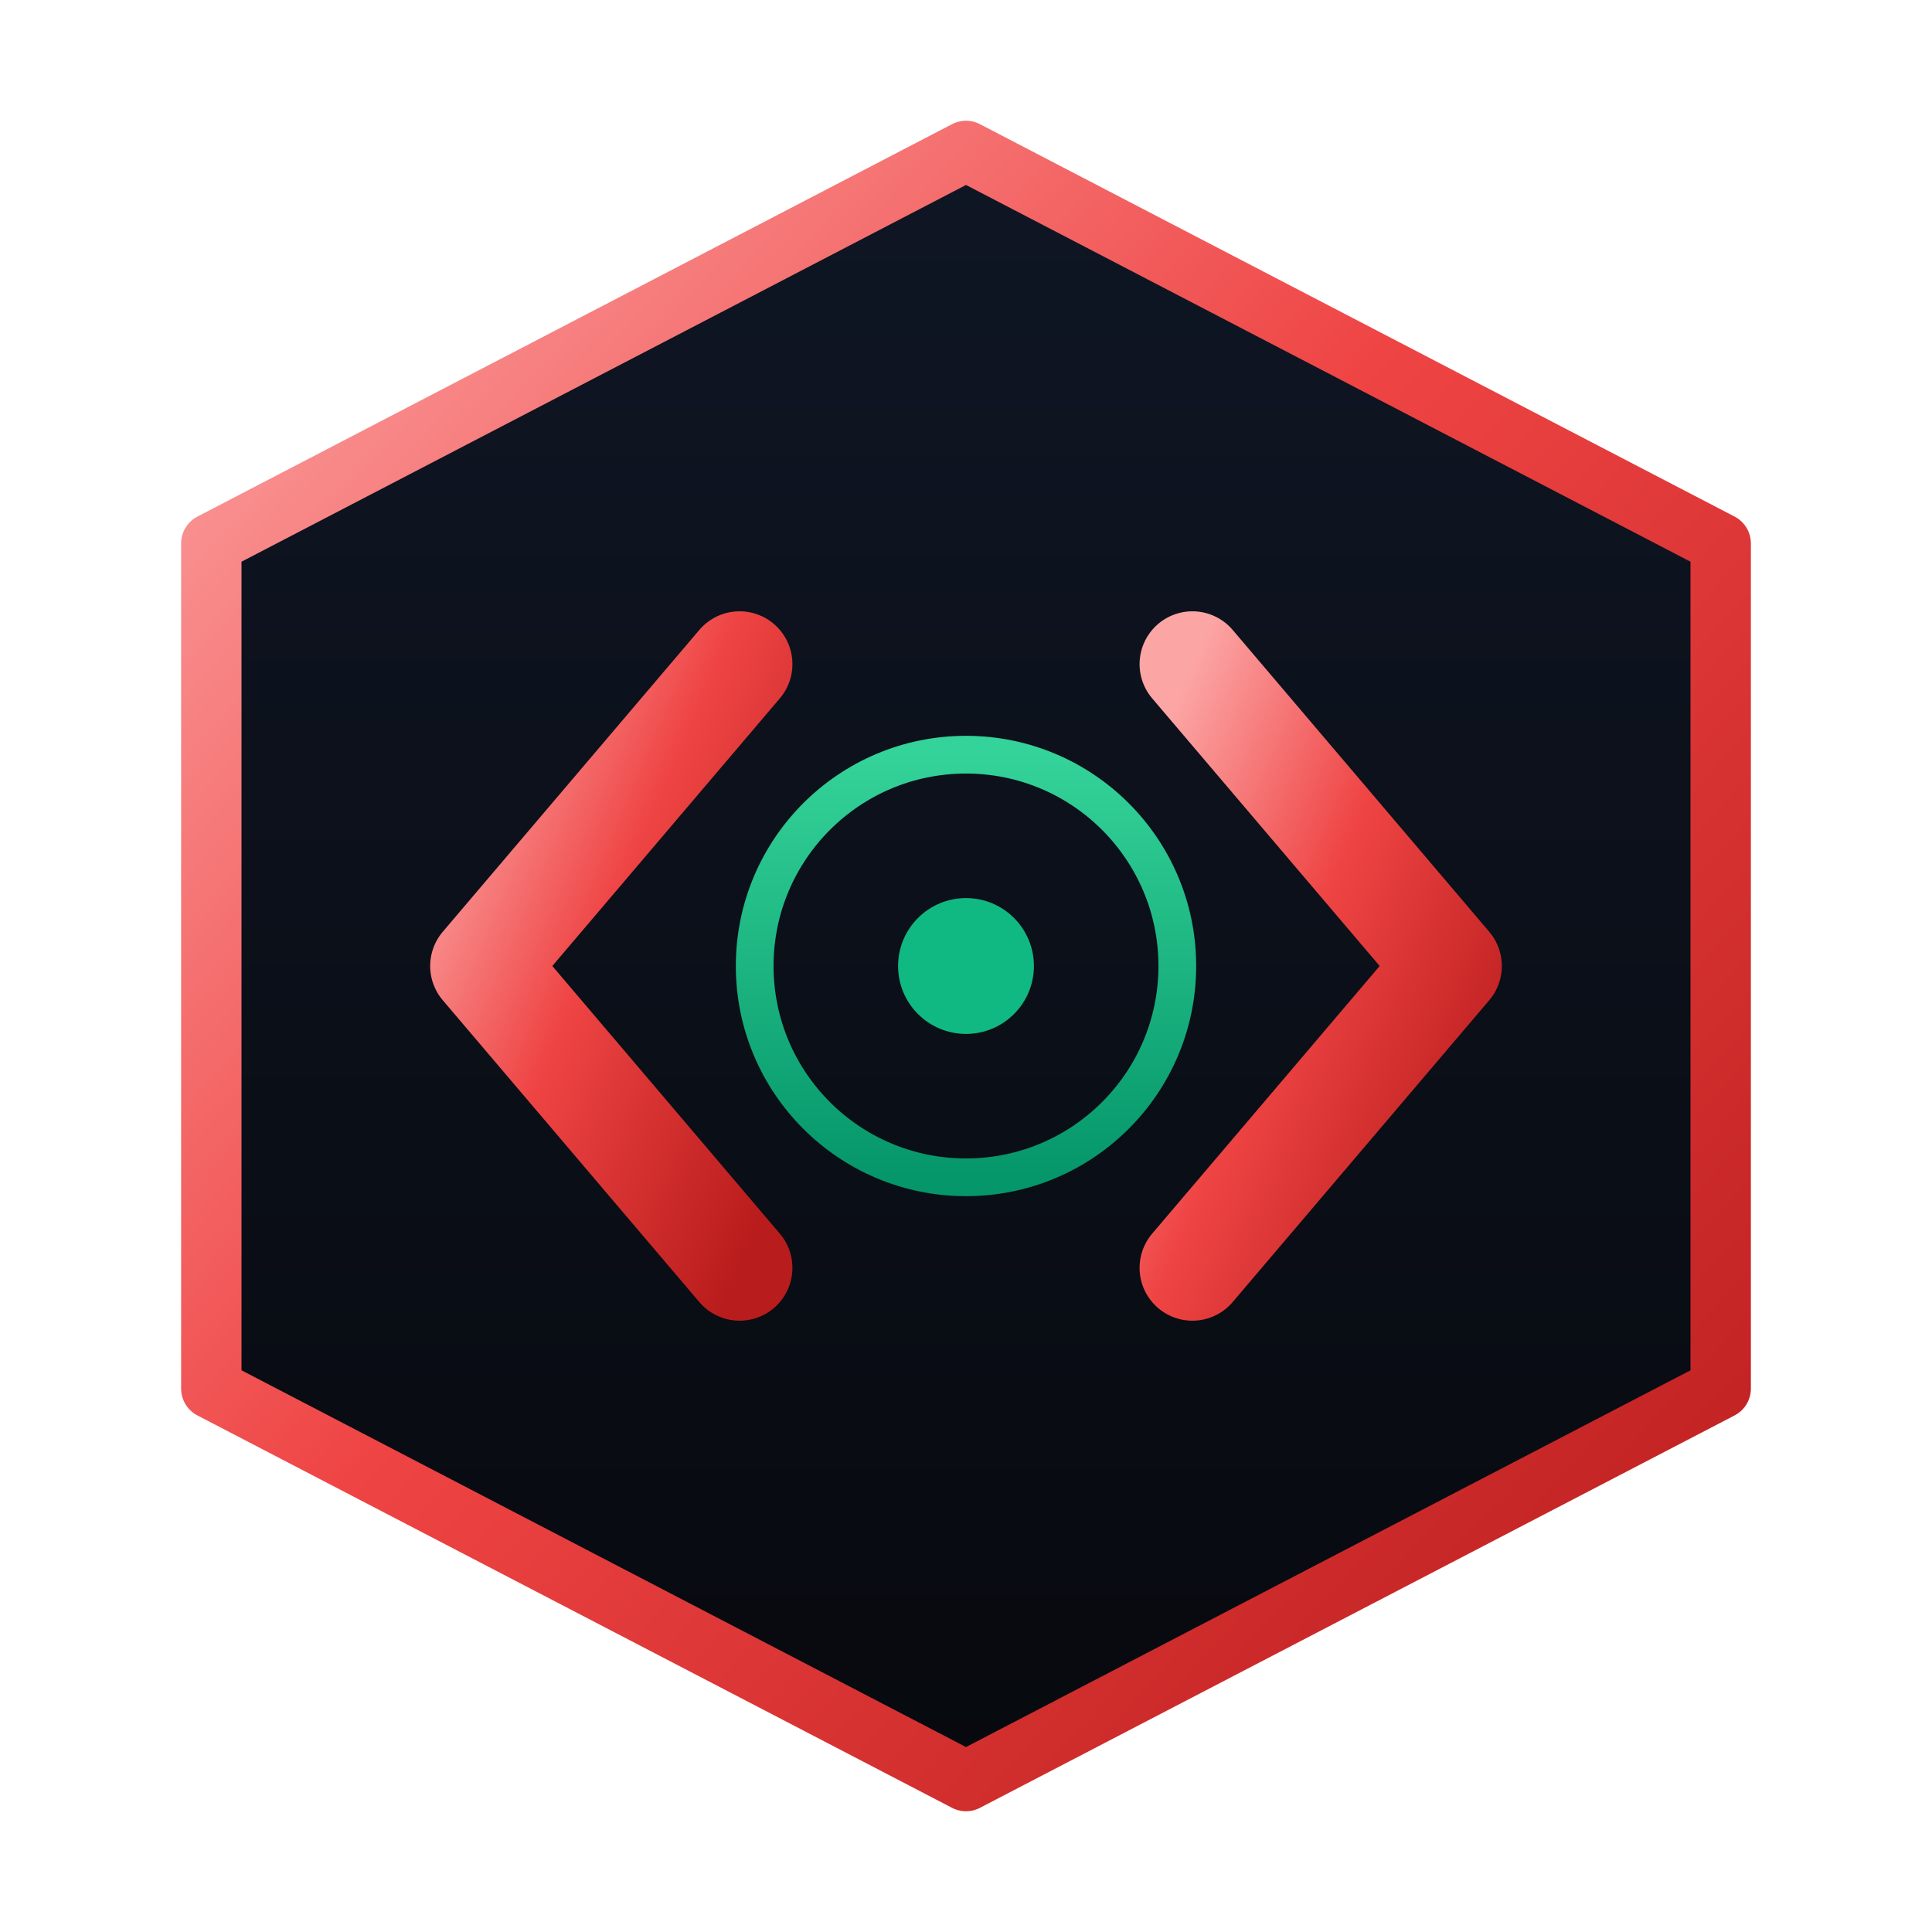
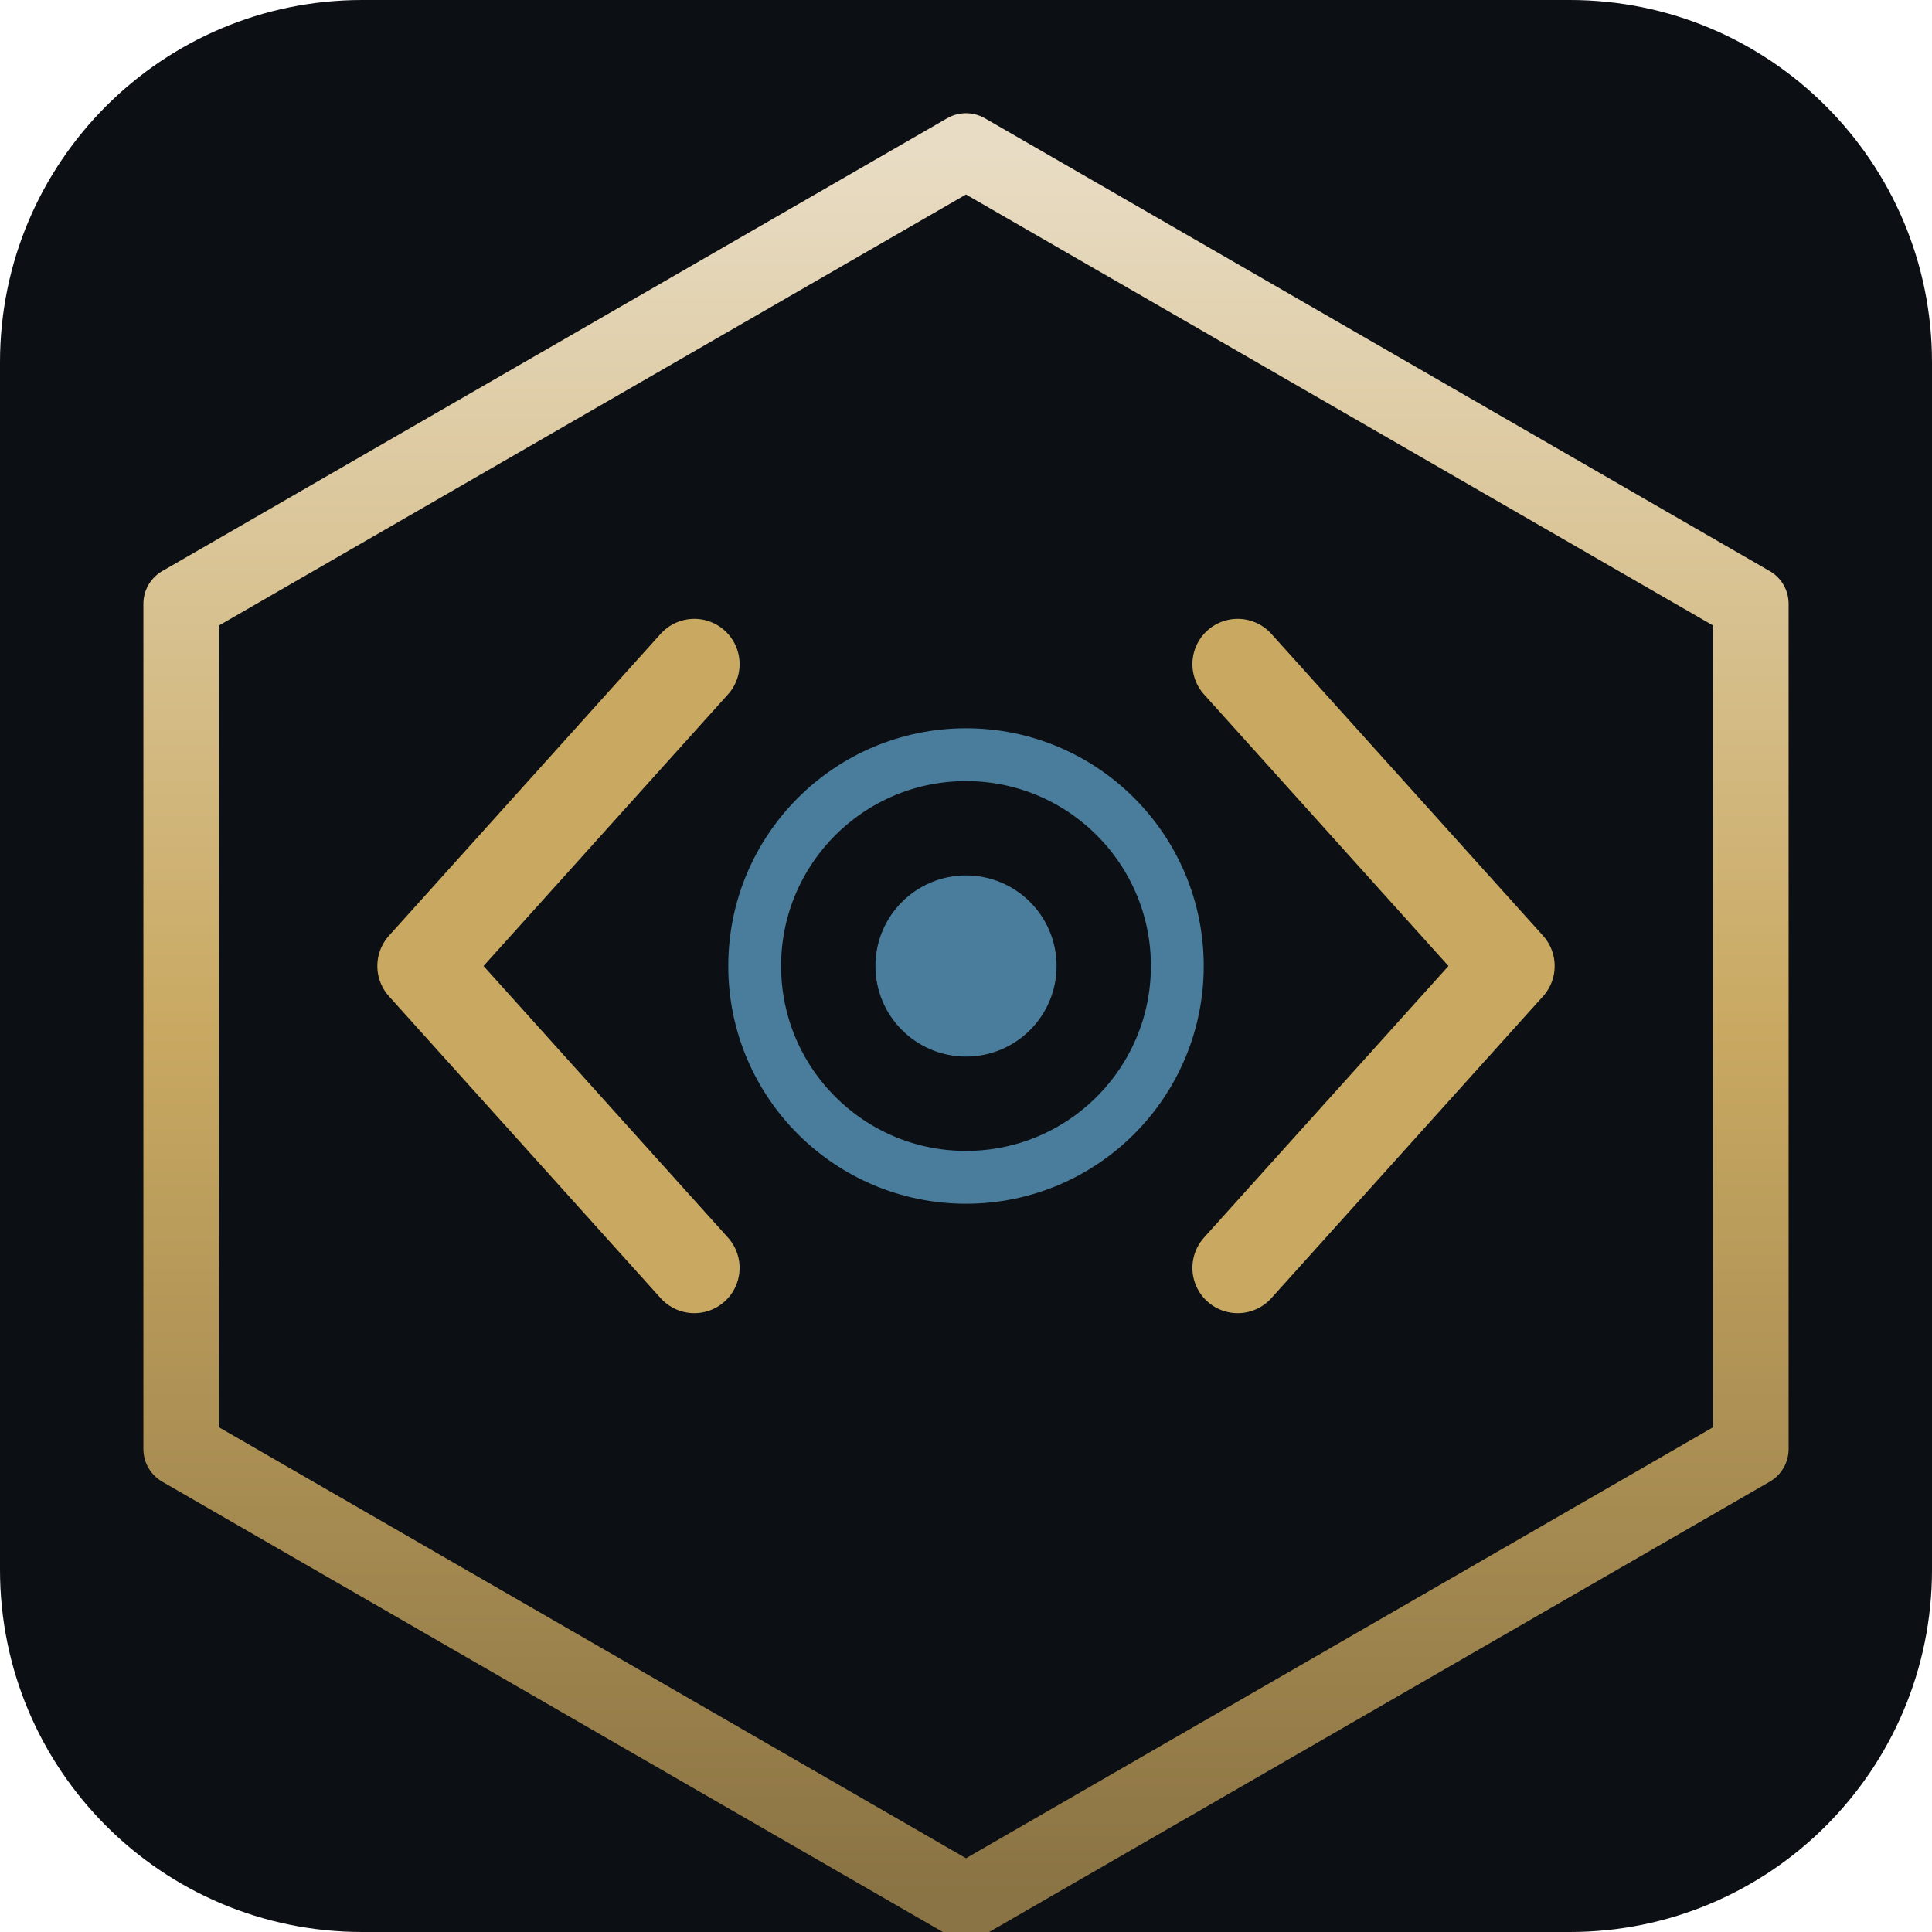
<svg xmlns="http://www.w3.org/2000/svg" viewBox="0 0 128 128" fill="none">
  <defs>
-     <linearGradient id="red" x1="0%" y1="0%" x2="100%" y2="100%">
-       <stop offset="0%" stop-color="#fca5a5" />
-       <stop offset="45%" stop-color="#ef4444" />
-       <stop offset="100%" stop-color="#b91c1c" />
-     </linearGradient>
-     <linearGradient id="green" x1="50%" y1="0%" x2="50%" y2="100%">
-       <stop offset="0%" stop-color="#34d399" />
-       <stop offset="100%" stop-color="#059669" />
-     </linearGradient>
-     <linearGradient id="fill" x1="50%" y1="0%" x2="50%" y2="100%">
-       <stop offset="0%" stop-color="#0f1624" />
-       <stop offset="100%" stop-color="#07090e" />
+     <linearGradient id="gold" x1="50%" y1="0%" x2="50%" y2="100%">
+       <stop offset="0%" stop-color="#e8dcc4" />
+       <stop offset="50%" stop-color="#c9a962" />
+       <stop offset="100%" stop-color="#8a7344" />
    </linearGradient>
  </defs>
-   <polygon points="64,10 114,36 114,92 64,118 14,92 14,36" stroke="url(#red)" stroke-width="4" fill="url(#fill)" stroke-linejoin="round" />
-   <path d="M49,44 L32,64 L49,84" stroke="url(#red)" stroke-width="7" stroke-linecap="round" stroke-linejoin="round" fill="none" />
-   <path d="M79,44 L96,64 L79,84" stroke="url(#red)" stroke-width="7" stroke-linecap="round" stroke-linejoin="round" fill="none" />
-   <circle cx="64" cy="64" r="14" stroke="url(#green)" stroke-width="2.5" fill="none" />
-   <circle cx="64" cy="64" r="4.5" fill="#10b981" />
+   <rect width="128" height="128" rx="24" fill="#0c0f14" />
+   <polygon points="64,10 116,40 116,96 64,126 12,96 12,40" stroke="url(#gold)" stroke-width="5" fill="#0c0f14" stroke-linejoin="round" />
+   <path d="M46,44 L28,64 L46,84" stroke="#c9a962" stroke-width="6" stroke-linecap="round" stroke-linejoin="round" fill="none" />
+   <path d="M82,44 L100,64 L82,84" stroke="#c9a962" stroke-width="6" stroke-linecap="round" stroke-linejoin="round" fill="none" />
+   <circle cx="64" cy="64" r="14" stroke="#4a7c9b" stroke-width="3.5" fill="none" />
+   <circle cx="64" cy="64" r="6" fill="#4a7c9b" />
</svg>
